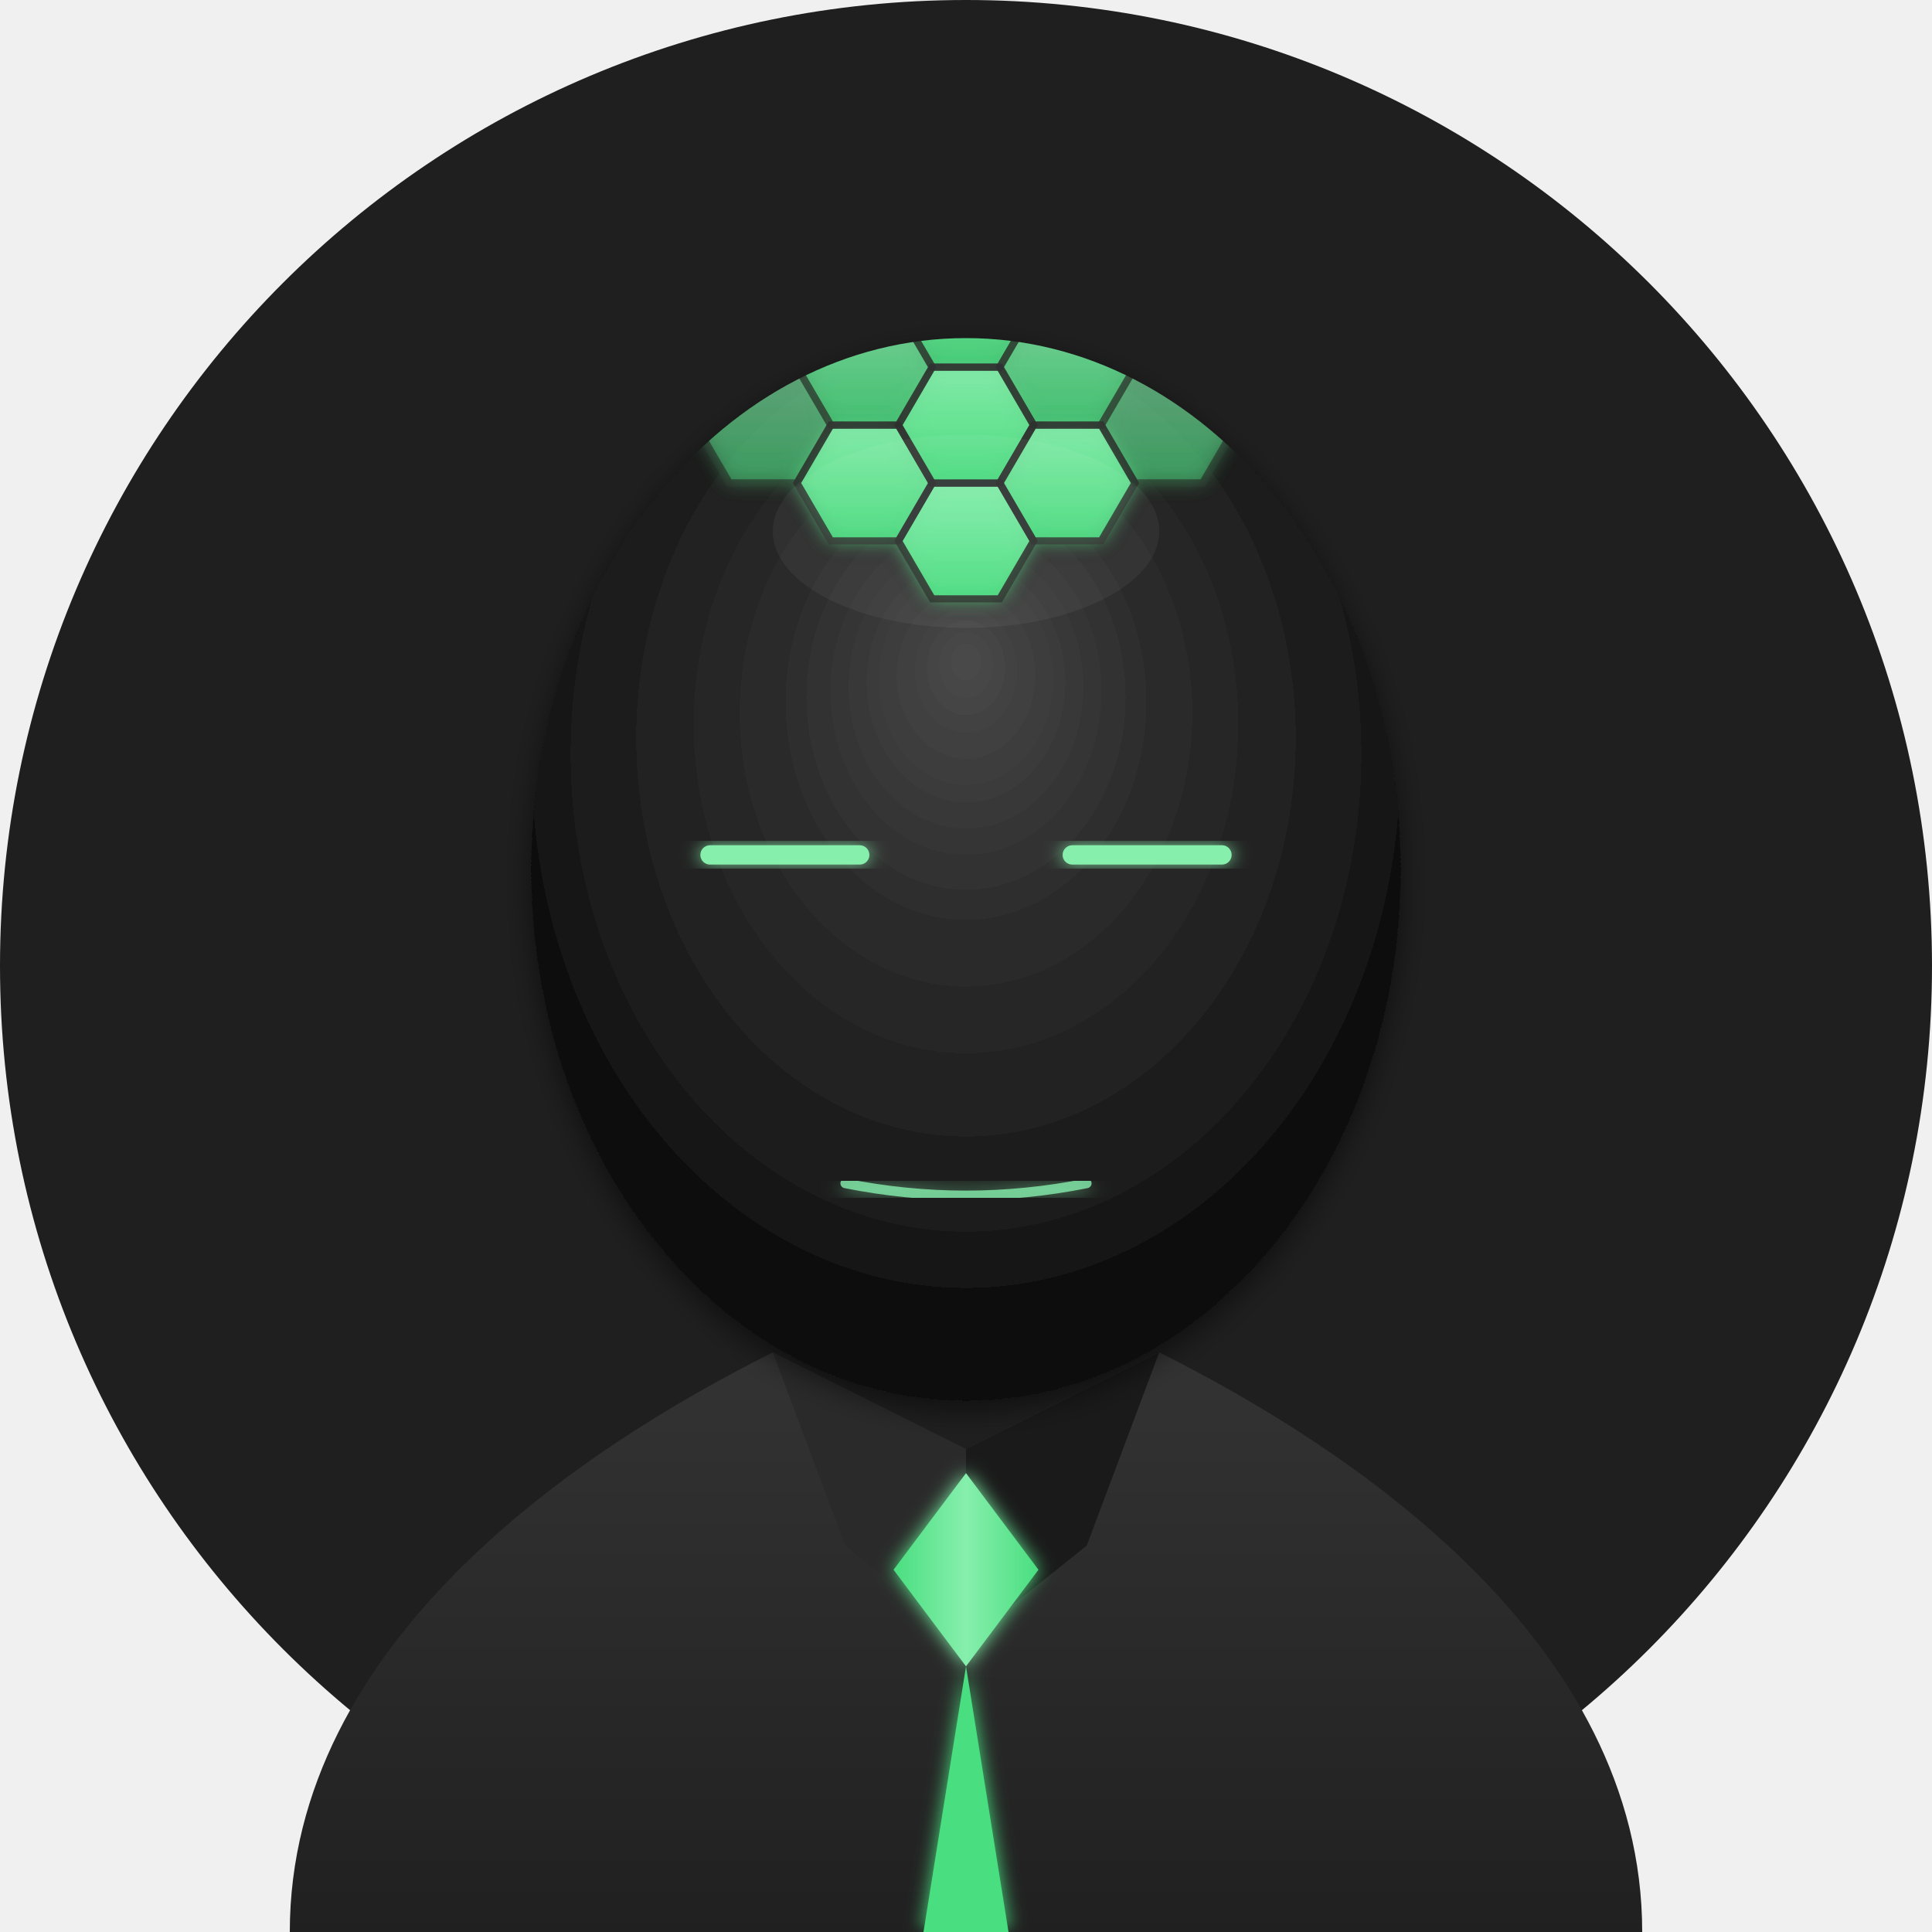
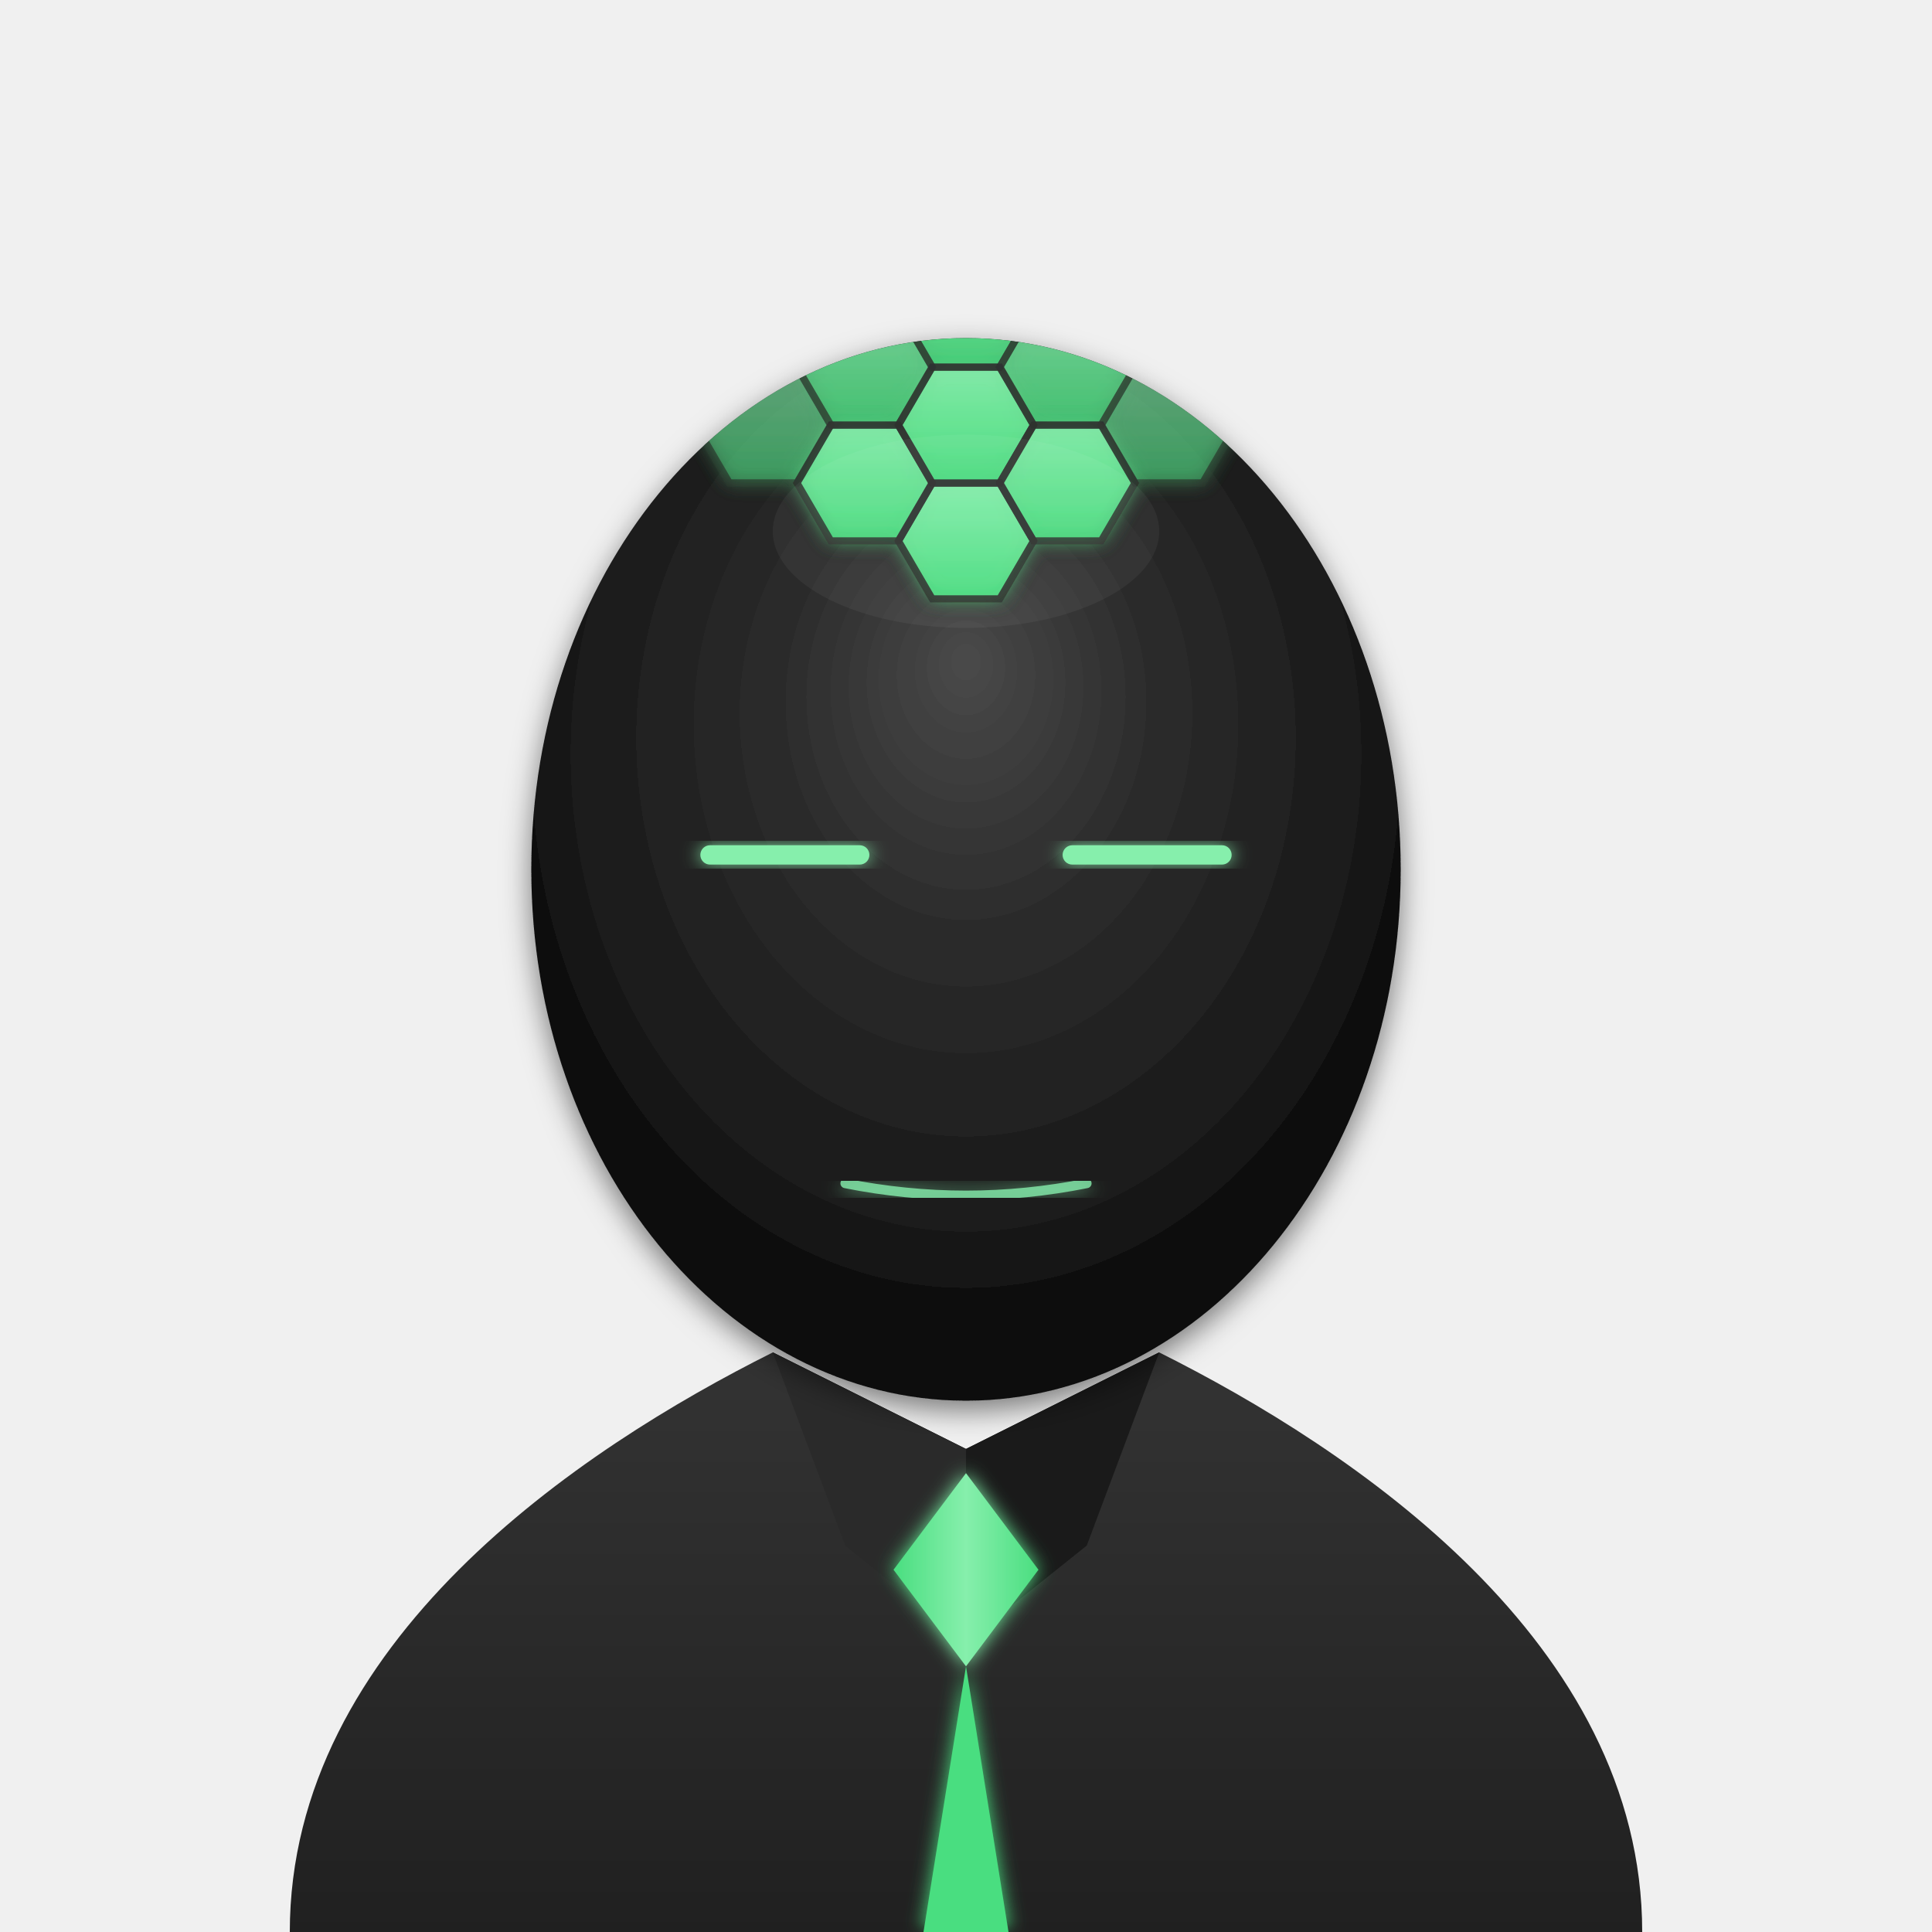
<svg xmlns="http://www.w3.org/2000/svg" viewBox="0 0 400 400" width="400" height="400" aria-labelledby="agentTitle">
  <defs>
    <filter id="glow" x="-20%" y="-20%" width="140%" height="140%">
      <feGaussianBlur stdDeviation="2" result="coloredBlur" />
      <feMerge>
        <feMergeNode in="coloredBlur" />
        <feMergeNode in="SourceGraphic" />
      </feMerge>
    </filter>
    <filter id="softShadow" x="-20%" y="-20%" width="140%" height="140%">
      <feGaussianBlur in="SourceAlpha" stdDeviation="3" />
      <feOffset dx="0" dy="2" result="offsetblur" />
      <feComponentTransfer>
        <feFuncA type="linear" slope="0.5" />
      </feComponentTransfer>
      <feMerge>
        <feMergeNode />
        <feMergeNode in="SourceGraphic" />
      </feMerge>
    </filter>
    <radialGradient id="headGradient" cx="50%" cy="40%" r="50%" fx="50%" fy="30%">
      <stop offset="0%" stop-color="#4a4a4a" />
      <stop offset="40%" stop-color="#2d2d2d" />
      <stop offset="90%" stop-color="#1a1a1a" />
      <stop offset="100%" stop-color="#111111" />
    </radialGradient>
    <linearGradient id="suitGradient" x1="0%" y1="0%" x2="0%" y2="100%">
      <stop offset="0%" stop-color="#333333" />
      <stop offset="100%" stop-color="#1a1a1a" />
    </linearGradient>
    <linearGradient id="tieGradient" x1="0%" y1="0%" x2="100%" y2="0%">
      <stop offset="0%" stop-color="#4ade80" />
      <stop offset="50%" stop-color="#86efac" />
      <stop offset="100%" stop-color="#4ade80" />
    </linearGradient>
    <linearGradient id="hexGradient" x1="0%" y1="0%" x2="0%" y2="100%">
      <stop offset="0%" stop-color="#86efac" />
      <stop offset="100%" stop-color="#4ade80" />
    </linearGradient>
    <path id="hex" d="M -14,0 L -7,-12 L 7,-12 L 14,0 L 7,12 L -7,12 Z" />
    <clipPath id="headClip">
      <ellipse cx="200" cy="180" rx="90" ry="110" />
    </clipPath>
  </defs>
-   <circle cx="200" cy="200" r="200" fill="#1f1f1f" />
  <g transform="translate(0, 40)">
    <path d="M 60,360 C 60,300 120,260 160,240 L 200,260 L 240,240 C 280,260 340,300 340,360 L 340,400 L 60,400 Z" fill="url(#suitGradient)" />
    <path d="M 160,240 L 200,300 L 240,240 L 200,260 Z" fill="#222" />
    <path d="M 160,240 L 200,260 L 200,300 L 175,280 Z" fill="#2a2a2a" />
    <path d="M 240,240 L 200,260 L 200,300 L 225,280 Z" fill="#1a1a1a" />
    <g filter="url(#glow)">
      <path d="M 200,265 L 185,285 L 200,305 L 215,285 Z" fill="url(#tieGradient)" />
      <path d="M 200,305 L 188,380 L 200,390 L 212,380 Z" fill="#4ade80" />
    </g>
  </g>
  <ellipse cx="200" cy="180" rx="90" ry="110" fill="url(#headGradient)" filter="url(#softShadow)" />
  <g filter="url(#glow)">
    <rect x="145" y="175" width="35" height="4" rx="2" fill="#86efac" />
    <rect x="220" y="175" width="35" height="4" rx="2" fill="#86efac" />
  </g>
  <g filter="url(#glow)">
    <path d="M 175,245 Q 200,250 225,245" stroke="#86efac" stroke-width="2" stroke-linecap="round" fill="none" opacity="0.8" />
  </g>
  <g clip-path="url(#headClip)" filter="url(#glow)">
    <g transform="translate(200, 112)">
      <g fill="url(#hexGradient)" stroke="#2d2d2d" stroke-width="1.5">
        <use href="#hex" x="0" y="0" opacity="0.9" />
        <use href="#hex" x="-21" y="-12" opacity="0.85" />
        <use href="#hex" x="0" y="-24" opacity="0.85" />
        <use href="#hex" x="21" y="-12" opacity="0.85" />
        <use href="#hex" x="-42" y="-24" opacity="0.4" />
        <use href="#hex" x="-21" y="-36" opacity="0.6" />
        <use href="#hex" x="0" y="-48" opacity="0.7" />
        <use href="#hex" x="21" y="-36" opacity="0.6" />
        <use href="#hex" x="42" y="-24" opacity="0.4" />
      </g>
    </g>
  </g>
  <ellipse cx="200" cy="110" rx="40" ry="20" fill="white" opacity="0.05" />
</svg>
